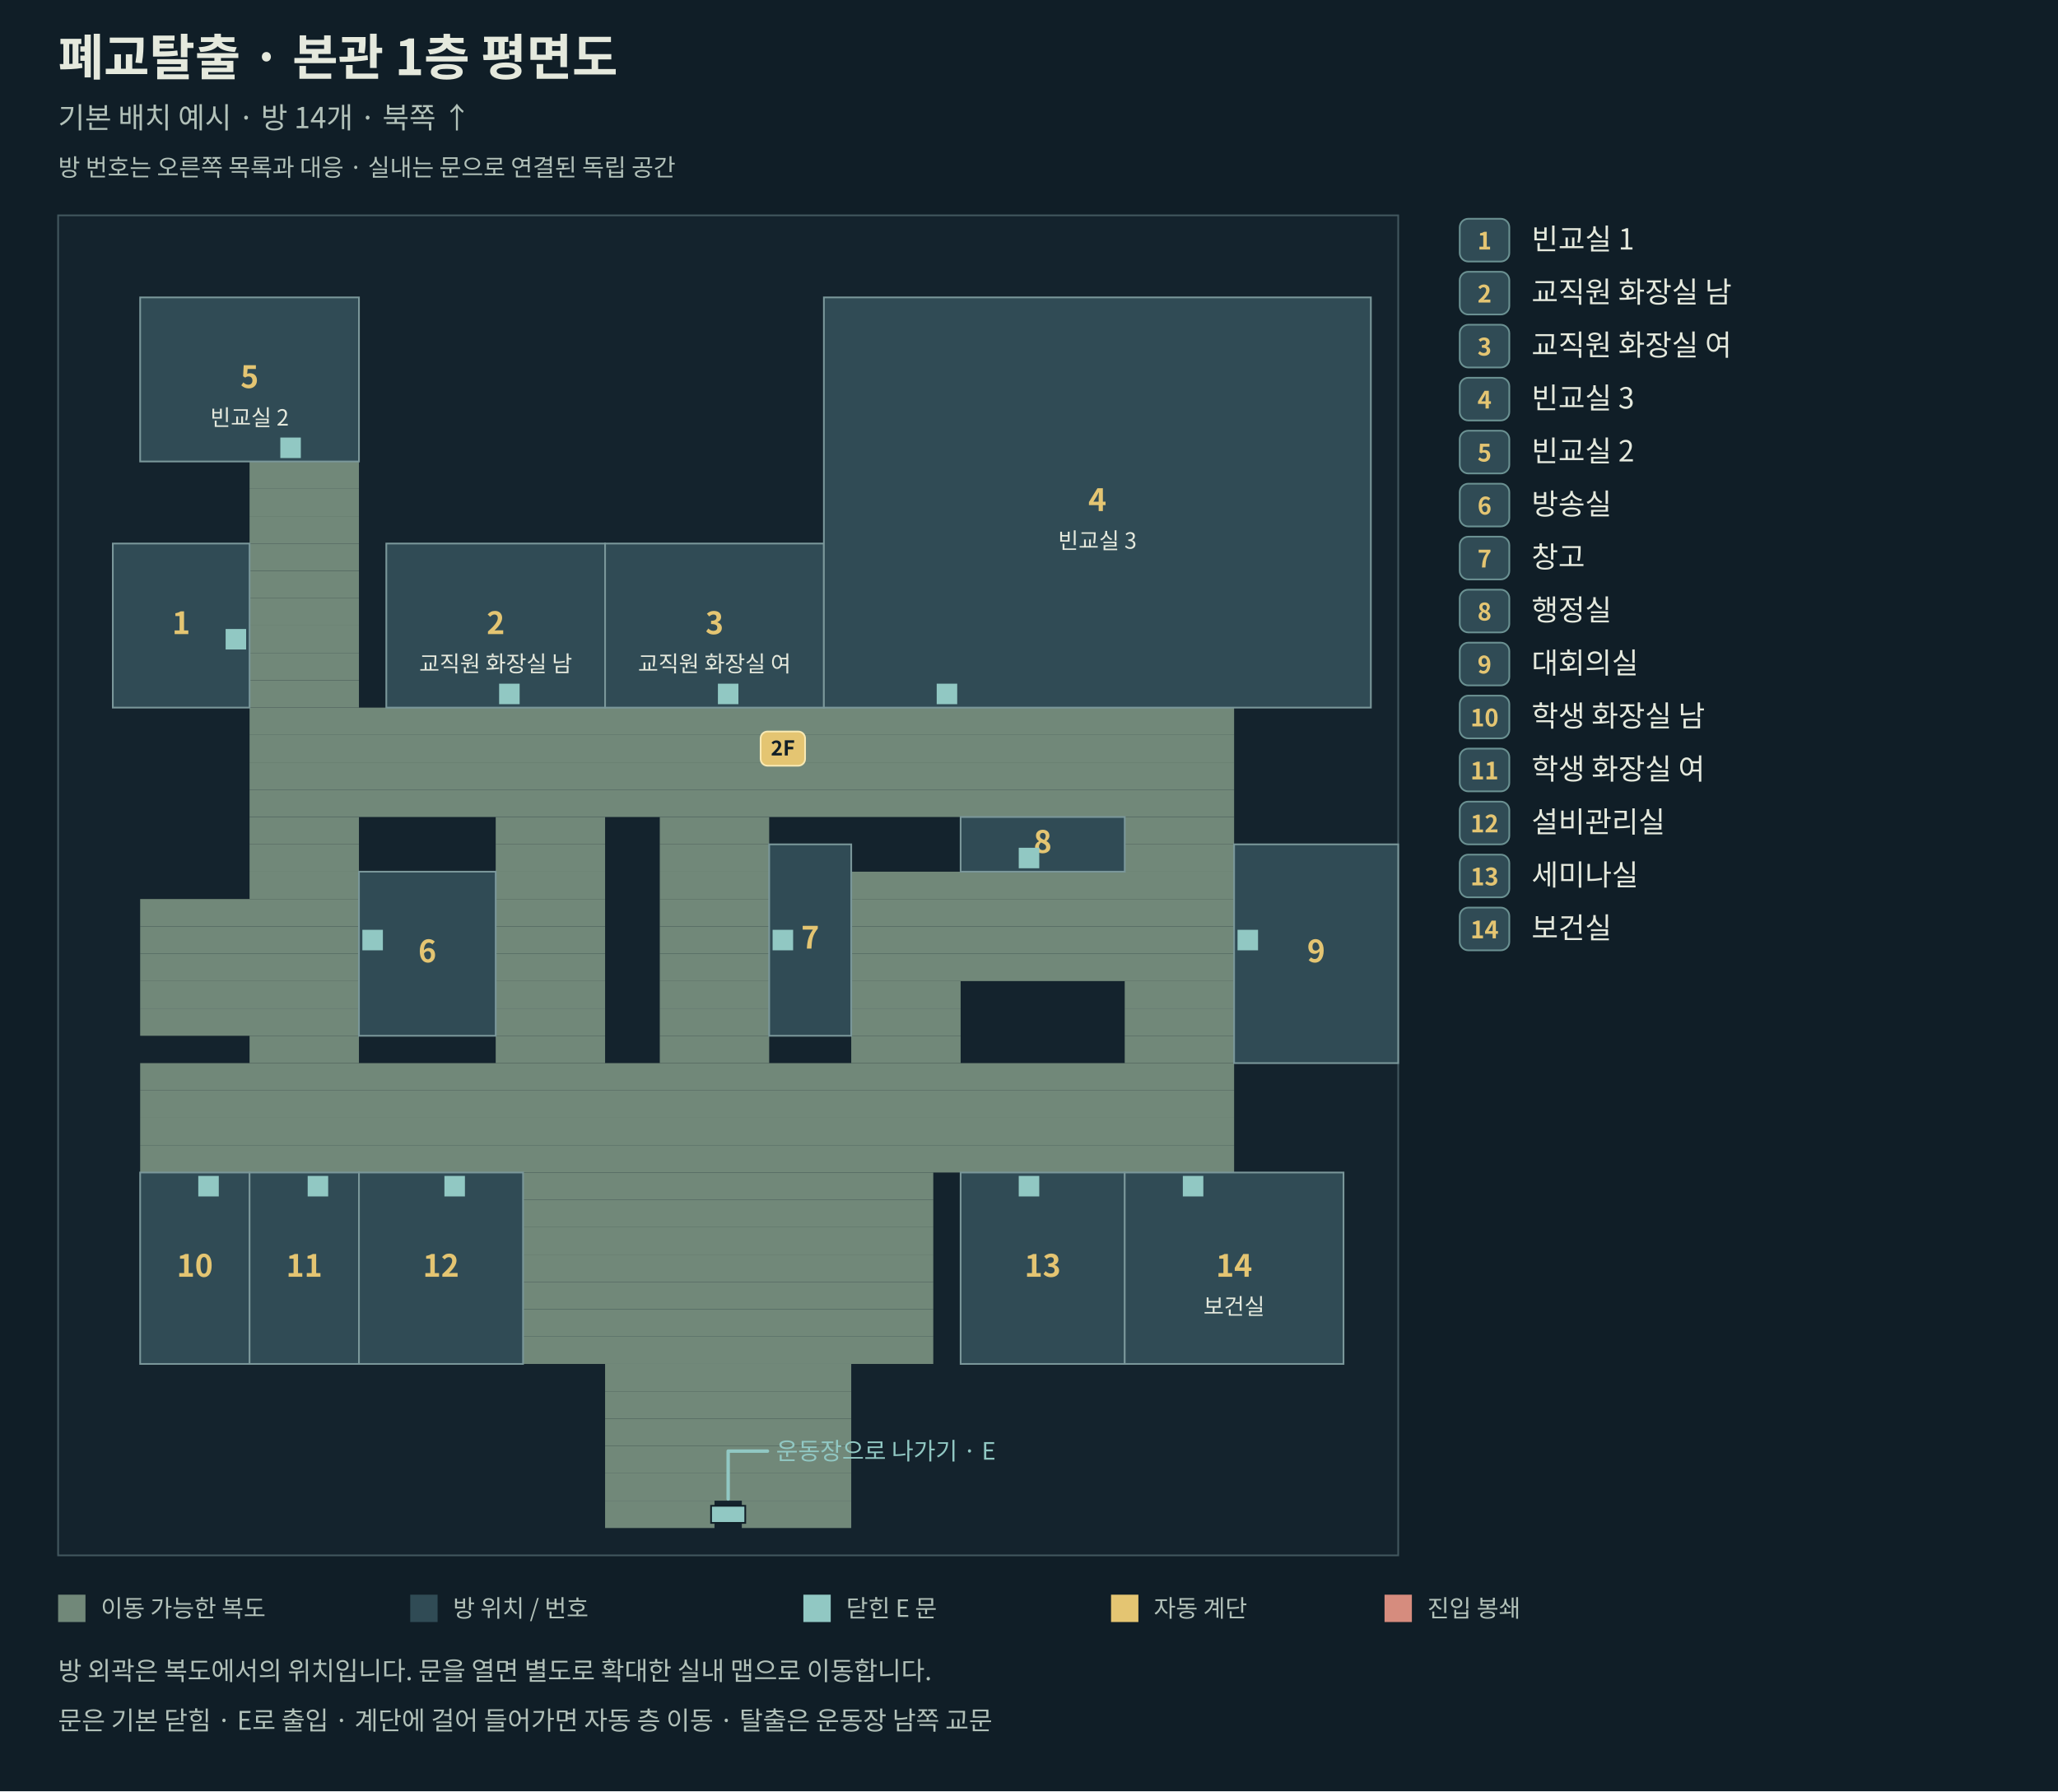
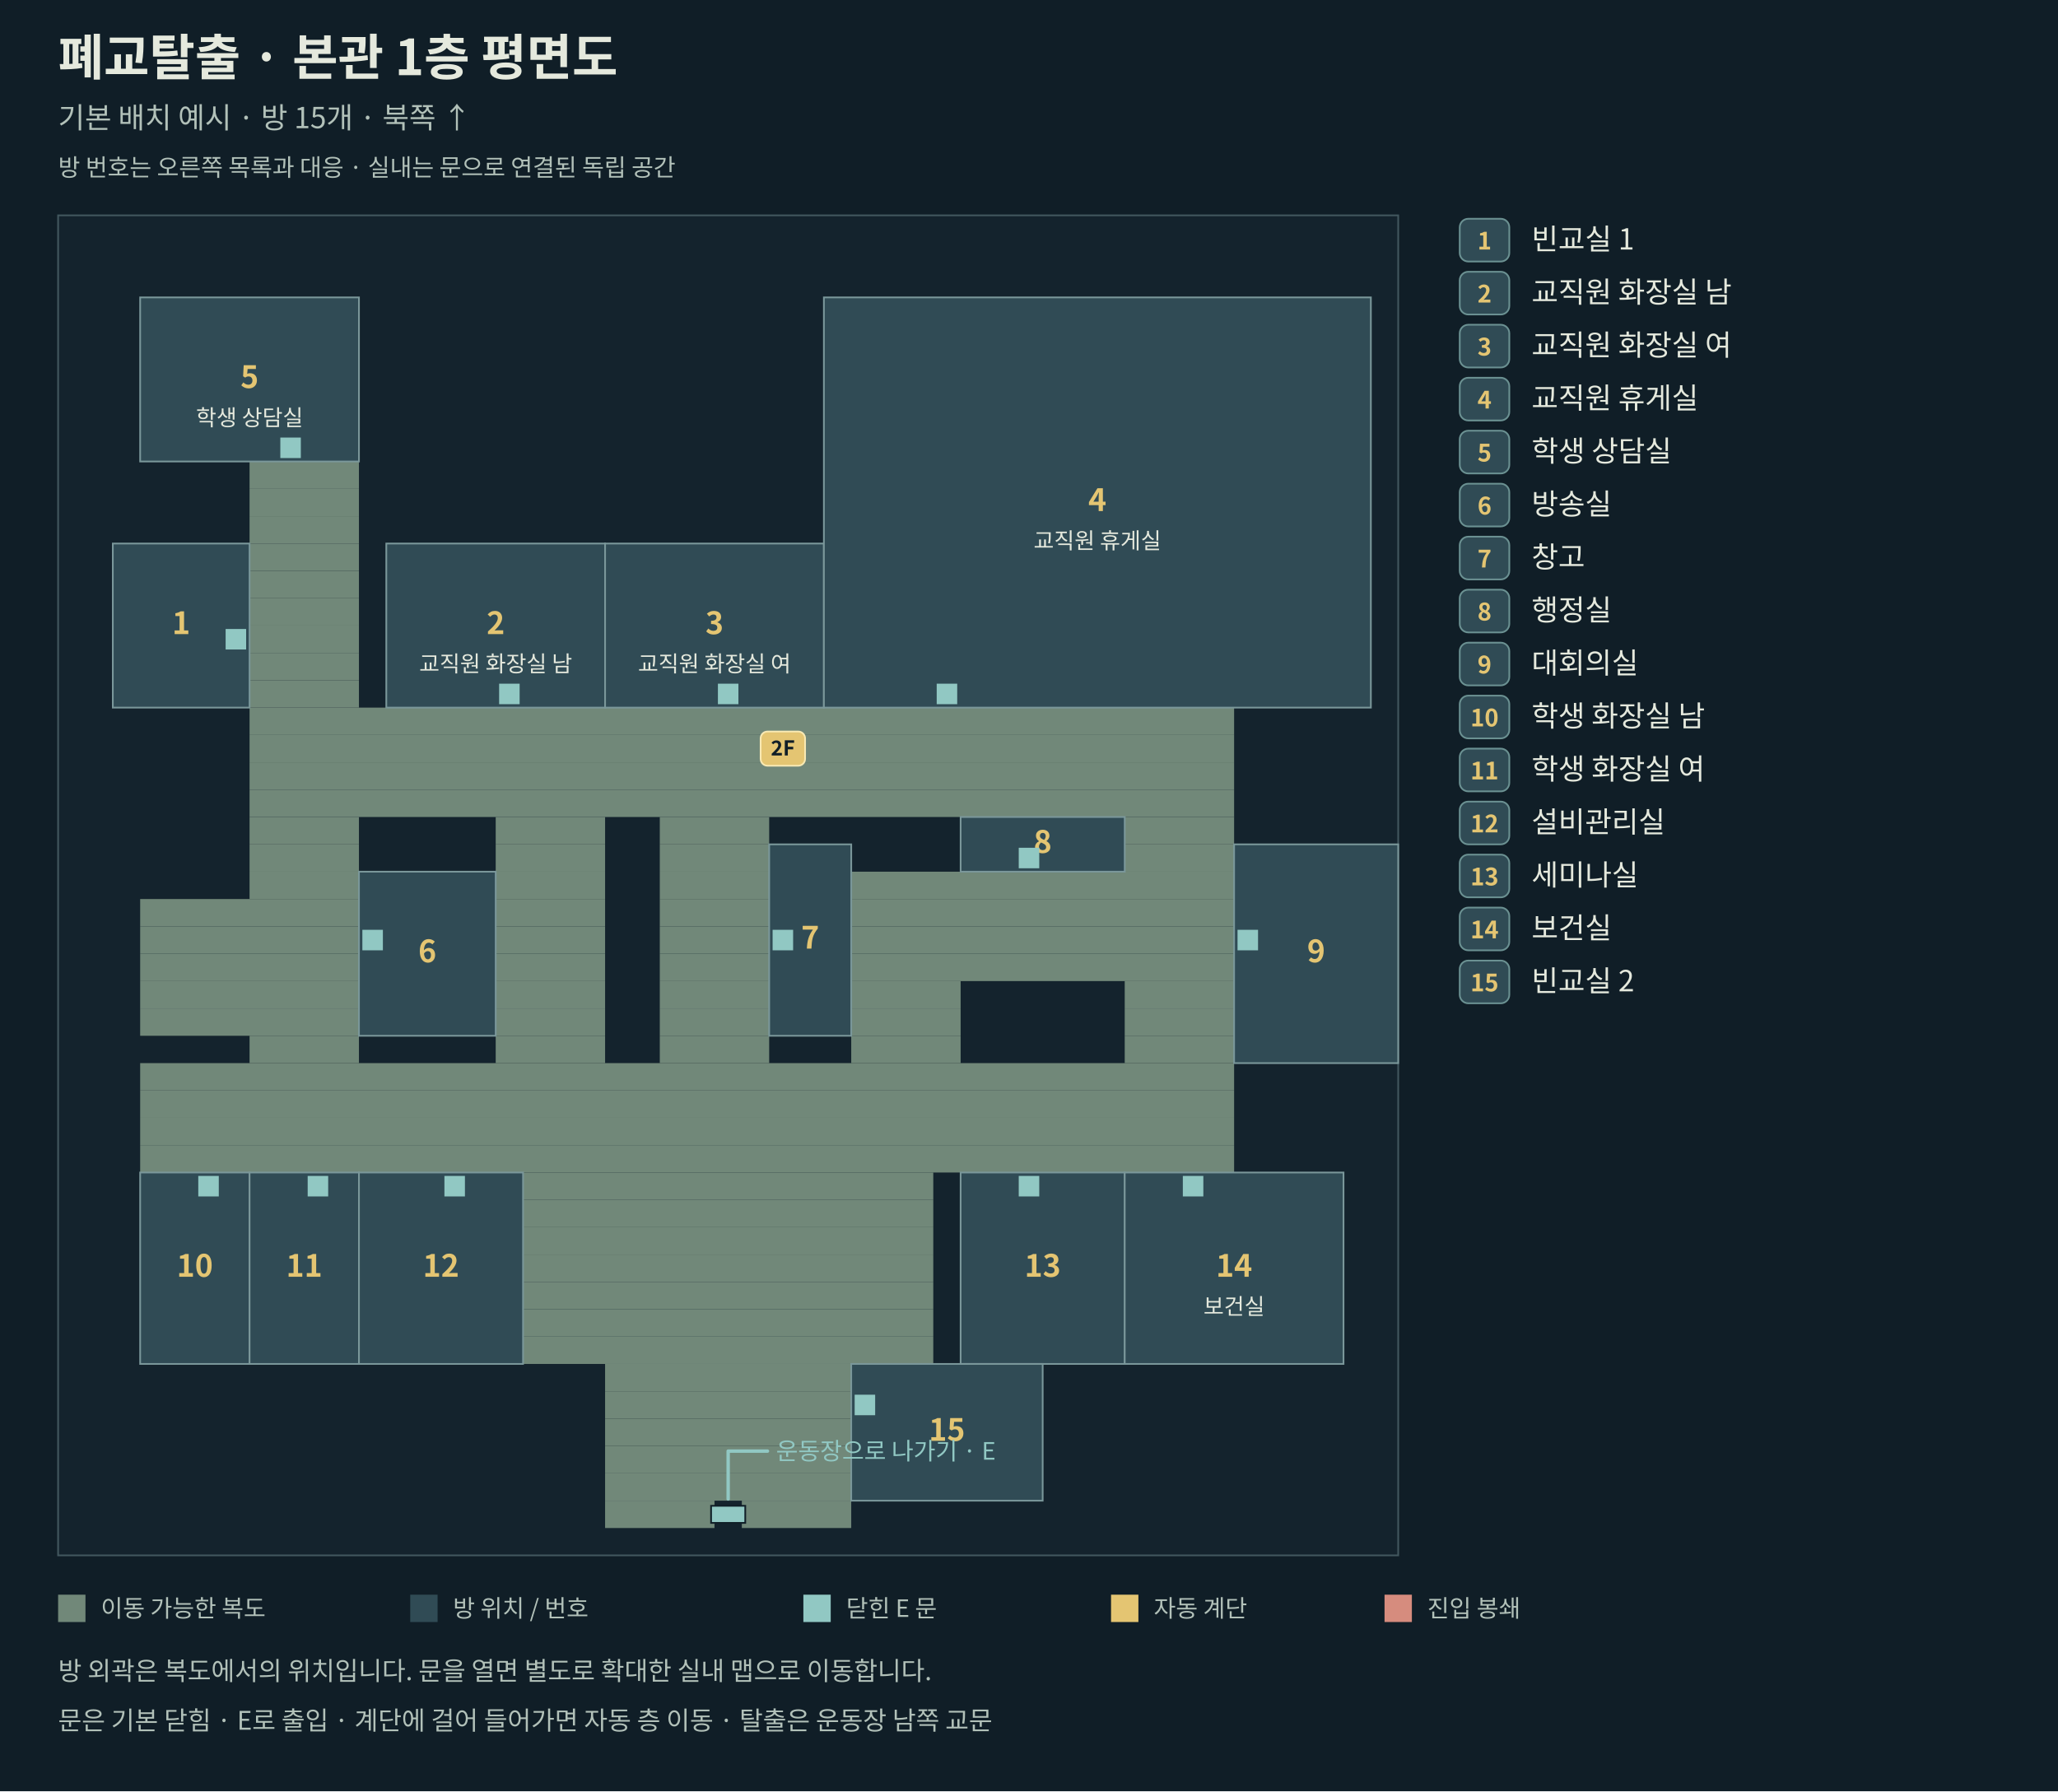
<svg xmlns="http://www.w3.org/2000/svg" width="1204" height="1048" viewBox="0 0 1204 1048" role="img">
  <style>text{font-family:"Noto Sans CJK KR","Noto Sans KR",sans-serif}</style>
  <rect x="0" y="0" width="1204" height="1048" fill="#101e27" stroke="none" rx="0" />
  <text x="34" y="44" font-size="29" fill="#e5e9dd" text-anchor="start" font-weight="bold">폐교탈출 · 본관 1층 평면도</text>
-   <text x="34" y="75" font-size="17" fill="#b2c1b9" text-anchor="start" font-weight="normal">기본 배치 예시 · 방 14개 · 북쪽 ↑</text>
+   <text x="34" y="75" font-size="17" fill="#b2c1b9" text-anchor="start" font-weight="normal">기본 배치 예시 · 방 15개 · 북쪽 ↑</text>
  <text x="34" y="103" font-size="14" fill="#b2c1b9" text-anchor="start" font-weight="normal">방 번호는 오른쪽 목록과 대응 · 실내는 문으로 연결된 독립 공간</text>
  <rect x="34" y="126" width="784" height="784" fill="#14232d" stroke="#42575e" rx="0" />
  <rect x="354" y="878" width="64" height="16" fill="#718879" stroke="none" rx="0" />
  <rect x="434" y="878" width="64" height="16" fill="#718879" stroke="none" rx="0" />
  <rect x="354" y="862" width="144" height="16" fill="#718879" stroke="none" rx="0" />
  <rect x="354" y="846" width="144" height="16" fill="#718879" stroke="none" rx="0" />
  <rect x="354" y="830" width="144" height="16" fill="#718879" stroke="none" rx="0" />
  <rect x="354" y="814" width="144" height="16" fill="#718879" stroke="none" rx="0" />
  <rect x="354" y="798" width="144" height="16" fill="#718879" stroke="none" rx="0" />
  <rect x="306" y="782" width="240" height="16" fill="#718879" stroke="none" rx="0" />
  <rect x="306" y="766" width="240" height="16" fill="#718879" stroke="none" rx="0" />
  <rect x="306" y="750" width="240" height="16" fill="#718879" stroke="none" rx="0" />
  <rect x="306" y="734" width="240" height="16" fill="#718879" stroke="none" rx="0" />
  <rect x="306" y="718" width="240" height="16" fill="#718879" stroke="none" rx="0" />
  <rect x="306" y="702" width="240" height="16" fill="#718879" stroke="none" rx="0" />
  <rect x="306" y="686" width="240" height="16" fill="#718879" stroke="none" rx="0" />
  <rect x="82" y="670" width="640" height="16" fill="#718879" stroke="none" rx="0" />
  <rect x="82" y="654" width="640" height="16" fill="#718879" stroke="none" rx="0" />
  <rect x="82" y="638" width="640" height="16" fill="#718879" stroke="none" rx="0" />
  <rect x="82" y="622" width="640" height="16" fill="#718879" stroke="none" rx="0" />
  <rect x="146" y="606" width="64" height="16" fill="#718879" stroke="none" rx="0" />
  <rect x="290" y="606" width="64" height="16" fill="#718879" stroke="none" rx="0" />
  <rect x="386" y="606" width="64" height="16" fill="#718879" stroke="none" rx="0" />
  <rect x="498" y="606" width="64" height="16" fill="#718879" stroke="none" rx="0" />
  <rect x="658" y="606" width="64" height="16" fill="#718879" stroke="none" rx="0" />
  <rect x="82" y="590" width="128" height="16" fill="#718879" stroke="none" rx="0" />
  <rect x="290" y="590" width="64" height="16" fill="#718879" stroke="none" rx="0" />
  <rect x="386" y="590" width="64" height="16" fill="#718879" stroke="none" rx="0" />
  <rect x="498" y="590" width="64" height="16" fill="#718879" stroke="none" rx="0" />
  <rect x="658" y="590" width="64" height="16" fill="#718879" stroke="none" rx="0" />
  <rect x="82" y="574" width="128" height="16" fill="#718879" stroke="none" rx="0" />
  <rect x="290" y="574" width="64" height="16" fill="#718879" stroke="none" rx="0" />
  <rect x="386" y="574" width="64" height="16" fill="#718879" stroke="none" rx="0" />
  <rect x="498" y="574" width="64" height="16" fill="#718879" stroke="none" rx="0" />
  <rect x="658" y="574" width="64" height="16" fill="#718879" stroke="none" rx="0" />
  <rect x="82" y="558" width="128" height="16" fill="#718879" stroke="none" rx="0" />
  <rect x="290" y="558" width="64" height="16" fill="#718879" stroke="none" rx="0" />
  <rect x="386" y="558" width="64" height="16" fill="#718879" stroke="none" rx="0" />
  <rect x="498" y="558" width="224" height="16" fill="#718879" stroke="none" rx="0" />
  <rect x="82" y="542" width="128" height="16" fill="#718879" stroke="none" rx="0" />
  <rect x="290" y="542" width="64" height="16" fill="#718879" stroke="none" rx="0" />
  <rect x="386" y="542" width="64" height="16" fill="#718879" stroke="none" rx="0" />
  <rect x="498" y="542" width="224" height="16" fill="#718879" stroke="none" rx="0" />
  <rect x="82" y="526" width="128" height="16" fill="#718879" stroke="none" rx="0" />
  <rect x="290" y="526" width="64" height="16" fill="#718879" stroke="none" rx="0" />
  <rect x="386" y="526" width="64" height="16" fill="#718879" stroke="none" rx="0" />
  <rect x="498" y="526" width="224" height="16" fill="#718879" stroke="none" rx="0" />
  <rect x="146" y="510" width="64" height="16" fill="#718879" stroke="none" rx="0" />
  <rect x="290" y="510" width="64" height="16" fill="#718879" stroke="none" rx="0" />
  <rect x="386" y="510" width="64" height="16" fill="#718879" stroke="none" rx="0" />
  <rect x="498" y="510" width="224" height="16" fill="#718879" stroke="none" rx="0" />
  <rect x="146" y="494" width="64" height="16" fill="#718879" stroke="none" rx="0" />
  <rect x="290" y="494" width="64" height="16" fill="#718879" stroke="none" rx="0" />
  <rect x="386" y="494" width="64" height="16" fill="#718879" stroke="none" rx="0" />
  <rect x="658" y="494" width="64" height="16" fill="#718879" stroke="none" rx="0" />
  <rect x="146" y="478" width="64" height="16" fill="#718879" stroke="none" rx="0" />
  <rect x="290" y="478" width="64" height="16" fill="#718879" stroke="none" rx="0" />
  <rect x="386" y="478" width="64" height="16" fill="#718879" stroke="none" rx="0" />
  <rect x="658" y="478" width="64" height="16" fill="#718879" stroke="none" rx="0" />
  <rect x="146" y="462" width="576" height="16" fill="#718879" stroke="none" rx="0" />
  <rect x="146" y="446" width="576" height="16" fill="#718879" stroke="none" rx="0" />
  <rect x="146" y="430" width="576" height="16" fill="#718879" stroke="none" rx="0" />
  <rect x="146" y="414" width="576" height="16" fill="#718879" stroke="none" rx="0" />
  <rect x="146" y="398" width="64" height="16" fill="#718879" stroke="none" rx="0" />
  <rect x="146" y="382" width="64" height="16" fill="#718879" stroke="none" rx="0" />
  <rect x="146" y="366" width="64" height="16" fill="#718879" stroke="none" rx="0" />
  <rect x="146" y="350" width="64" height="16" fill="#718879" stroke="none" rx="0" />
  <rect x="146" y="334" width="64" height="16" fill="#718879" stroke="none" rx="0" />
  <rect x="146" y="318" width="64" height="16" fill="#718879" stroke="none" rx="0" />
  <rect x="146" y="302" width="64" height="16" fill="#718879" stroke="none" rx="0" />
  <rect x="146" y="286" width="64" height="16" fill="#718879" stroke="none" rx="0" />
  <rect x="146" y="270" width="64" height="16" fill="#718879" stroke="none" rx="0" />
  <a href="../RoomPlans/room-f1-0.svg">
    <rect x="66" y="318" width="80" height="96" fill="#304b55" stroke="#7a979a" rx="0" />
    <text x="106" y="371" font-size="18" fill="#e4c572" text-anchor="middle" font-weight="bold">1</text>
    <rect x="132" y="368" width="12" height="12" fill="#91c8c3" stroke="none" rx="0" />
    <rect x="854" y="128" width="29" height="25" fill="#304b55" stroke="#6b9192" rx="5" />
    <text x="868.5" y="146" font-size="14" fill="#e4c572" text-anchor="middle" font-weight="bold">1</text>
    <text x="896" y="146" font-size="17" fill="#e5e9dd" text-anchor="start" font-weight="normal">빈교실 1</text>
  </a>
  <a href="../RoomPlans/room-f1-1.svg">
    <rect x="226" y="318" width="128" height="96" fill="#304b55" stroke="#7a979a" rx="0" />
    <text x="290" y="371" font-size="18" fill="#e4c572" text-anchor="middle" font-weight="bold">2</text>
    <text x="290" y="393" font-size="13" fill="#e5e9dd" text-anchor="middle" font-weight="normal">교직원 화장실 남</text>
    <rect x="292" y="400" width="12" height="12" fill="#91c8c3" stroke="none" rx="0" />
    <rect x="854" y="159" width="29" height="25" fill="#304b55" stroke="#6b9192" rx="5" />
    <text x="868.5" y="177" font-size="14" fill="#e4c572" text-anchor="middle" font-weight="bold">2</text>
    <text x="896" y="177" font-size="17" fill="#e5e9dd" text-anchor="start" font-weight="normal">교직원 화장실 남</text>
  </a>
  <a href="../RoomPlans/room-f1-2.svg">
    <rect x="354" y="318" width="128" height="96" fill="#304b55" stroke="#7a979a" rx="0" />
    <text x="418" y="371" font-size="18" fill="#e4c572" text-anchor="middle" font-weight="bold">3</text>
    <text x="418" y="393" font-size="13" fill="#e5e9dd" text-anchor="middle" font-weight="normal">교직원 화장실 여</text>
    <rect x="420" y="400" width="12" height="12" fill="#91c8c3" stroke="none" rx="0" />
    <rect x="854" y="190" width="29" height="25" fill="#304b55" stroke="#6b9192" rx="5" />
    <text x="868.5" y="208" font-size="14" fill="#e4c572" text-anchor="middle" font-weight="bold">3</text>
    <text x="896" y="208" font-size="17" fill="#e5e9dd" text-anchor="start" font-weight="normal">교직원 화장실 여</text>
  </a>
  <a href="../RoomPlans/room-f1-3.svg">
    <rect x="482" y="174" width="320" height="240" fill="#304b55" stroke="#7a979a" rx="0" />
    <text x="642" y="299" font-size="18" fill="#e4c572" text-anchor="middle" font-weight="bold">4</text>
-     <text x="642" y="321" font-size="13" fill="#e5e9dd" text-anchor="middle" font-weight="normal">빈교실 3</text>
+     <text x="642" y="321" font-size="13" fill="#e5e9dd" text-anchor="middle" font-weight="normal">교직원 휴게실</text>
    <rect x="548" y="400" width="12" height="12" fill="#91c8c3" stroke="none" rx="0" />
    <rect x="854" y="221" width="29" height="25" fill="#304b55" stroke="#6b9192" rx="5" />
    <text x="868.5" y="239" font-size="14" fill="#e4c572" text-anchor="middle" font-weight="bold">4</text>
-     <text x="896" y="239" font-size="17" fill="#e5e9dd" text-anchor="start" font-weight="normal">빈교실 3</text>
+     <text x="896" y="239" font-size="17" fill="#e5e9dd" text-anchor="start" font-weight="normal">교직원 휴게실</text>
  </a>
  <a href="../RoomPlans/room-f1-4.svg">
    <rect x="82" y="174" width="128" height="96" fill="#304b55" stroke="#7a979a" rx="0" />
    <text x="146" y="227" font-size="18" fill="#e4c572" text-anchor="middle" font-weight="bold">5</text>
-     <text x="146" y="249" font-size="13" fill="#e5e9dd" text-anchor="middle" font-weight="normal">빈교실 2</text>
+     <text x="146" y="249" font-size="13" fill="#e5e9dd" text-anchor="middle" font-weight="normal">학생 상담실</text>
    <rect x="164" y="256" width="12" height="12" fill="#91c8c3" stroke="none" rx="0" />
    <rect x="854" y="252" width="29" height="25" fill="#304b55" stroke="#6b9192" rx="5" />
    <text x="868.5" y="270" font-size="14" fill="#e4c572" text-anchor="middle" font-weight="bold">5</text>
-     <text x="896" y="270" font-size="17" fill="#e5e9dd" text-anchor="start" font-weight="normal">빈교실 2</text>
+     <text x="896" y="270" font-size="17" fill="#e5e9dd" text-anchor="start" font-weight="normal">학생 상담실</text>
  </a>
  <a href="../RoomPlans/room-f1-5.svg">
    <rect x="210" y="510" width="80" height="96" fill="#304b55" stroke="#7a979a" rx="0" />
    <text x="250" y="563" font-size="18" fill="#e4c572" text-anchor="middle" font-weight="bold">6</text>
    <rect x="212" y="544" width="12" height="12" fill="#91c8c3" stroke="none" rx="0" />
    <rect x="854" y="283" width="29" height="25" fill="#304b55" stroke="#6b9192" rx="5" />
    <text x="868.5" y="301" font-size="14" fill="#e4c572" text-anchor="middle" font-weight="bold">6</text>
    <text x="896" y="301" font-size="17" fill="#e5e9dd" text-anchor="start" font-weight="normal">방송실</text>
  </a>
  <a href="../RoomPlans/room-f1-6.svg">
    <rect x="450" y="494" width="48" height="112" fill="#304b55" stroke="#7a979a" rx="0" />
    <text x="474" y="555" font-size="18" fill="#e4c572" text-anchor="middle" font-weight="bold">7</text>
    <rect x="452" y="544" width="12" height="12" fill="#91c8c3" stroke="none" rx="0" />
    <rect x="854" y="314" width="29" height="25" fill="#304b55" stroke="#6b9192" rx="5" />
    <text x="868.5" y="332" font-size="14" fill="#e4c572" text-anchor="middle" font-weight="bold">7</text>
    <text x="896" y="332" font-size="17" fill="#e5e9dd" text-anchor="start" font-weight="normal">창고</text>
  </a>
  <a href="../RoomPlans/room-f1-7.svg">
    <rect x="562" y="478" width="96" height="32" fill="#304b55" stroke="#7a979a" rx="0" />
    <text x="610" y="499" font-size="18" fill="#e4c572" text-anchor="middle" font-weight="bold">8</text>
    <rect x="596" y="496" width="12" height="12" fill="#91c8c3" stroke="none" rx="0" />
    <rect x="854" y="345" width="29" height="25" fill="#304b55" stroke="#6b9192" rx="5" />
    <text x="868.5" y="363" font-size="14" fill="#e4c572" text-anchor="middle" font-weight="bold">8</text>
    <text x="896" y="363" font-size="17" fill="#e5e9dd" text-anchor="start" font-weight="normal">행정실</text>
  </a>
  <a href="../RoomPlans/room-f1-8.svg">
    <rect x="722" y="494" width="96" height="128" fill="#304b55" stroke="#7a979a" rx="0" />
    <text x="770" y="563" font-size="18" fill="#e4c572" text-anchor="middle" font-weight="bold">9</text>
    <rect x="724" y="544" width="12" height="12" fill="#91c8c3" stroke="none" rx="0" />
    <rect x="854" y="376" width="29" height="25" fill="#304b55" stroke="#6b9192" rx="5" />
    <text x="868.5" y="394" font-size="14" fill="#e4c572" text-anchor="middle" font-weight="bold">9</text>
    <text x="896" y="394" font-size="17" fill="#e5e9dd" text-anchor="start" font-weight="normal">대회의실</text>
  </a>
  <a href="../RoomPlans/room-f1-9.svg">
    <rect x="82" y="686" width="64" height="112" fill="#304b55" stroke="#7a979a" rx="0" />
    <text x="114" y="747" font-size="18" fill="#e4c572" text-anchor="middle" font-weight="bold">10</text>
    <rect x="116" y="688" width="12" height="12" fill="#91c8c3" stroke="none" rx="0" />
    <rect x="854" y="407" width="29" height="25" fill="#304b55" stroke="#6b9192" rx="5" />
    <text x="868.5" y="425" font-size="14" fill="#e4c572" text-anchor="middle" font-weight="bold">10</text>
    <text x="896" y="425" font-size="17" fill="#e5e9dd" text-anchor="start" font-weight="normal">학생 화장실 남</text>
  </a>
  <a href="../RoomPlans/room-f1-10.svg">
    <rect x="146" y="686" width="64" height="112" fill="#304b55" stroke="#7a979a" rx="0" />
    <text x="178" y="747" font-size="18" fill="#e4c572" text-anchor="middle" font-weight="bold">11</text>
    <rect x="180" y="688" width="12" height="12" fill="#91c8c3" stroke="none" rx="0" />
    <rect x="854" y="438" width="29" height="25" fill="#304b55" stroke="#6b9192" rx="5" />
    <text x="868.5" y="456" font-size="14" fill="#e4c572" text-anchor="middle" font-weight="bold">11</text>
    <text x="896" y="456" font-size="17" fill="#e5e9dd" text-anchor="start" font-weight="normal">학생 화장실 여</text>
  </a>
  <a href="../RoomPlans/room-f1-11.svg">
    <rect x="210" y="686" width="96" height="112" fill="#304b55" stroke="#7a979a" rx="0" />
    <text x="258" y="747" font-size="18" fill="#e4c572" text-anchor="middle" font-weight="bold">12</text>
    <rect x="260" y="688" width="12" height="12" fill="#91c8c3" stroke="none" rx="0" />
    <rect x="854" y="469" width="29" height="25" fill="#304b55" stroke="#6b9192" rx="5" />
    <text x="868.5" y="487" font-size="14" fill="#e4c572" text-anchor="middle" font-weight="bold">12</text>
    <text x="896" y="487" font-size="17" fill="#e5e9dd" text-anchor="start" font-weight="normal">설비관리실</text>
  </a>
  <a href="../RoomPlans/room-f1-12.svg">
    <rect x="562" y="686" width="96" height="112" fill="#304b55" stroke="#7a979a" rx="0" />
    <text x="610" y="747" font-size="18" fill="#e4c572" text-anchor="middle" font-weight="bold">13</text>
    <rect x="596" y="688" width="12" height="12" fill="#91c8c3" stroke="none" rx="0" />
    <rect x="854" y="500" width="29" height="25" fill="#304b55" stroke="#6b9192" rx="5" />
    <text x="868.5" y="518" font-size="14" fill="#e4c572" text-anchor="middle" font-weight="bold">13</text>
    <text x="896" y="518" font-size="17" fill="#e5e9dd" text-anchor="start" font-weight="normal">세미나실</text>
  </a>
  <a href="../RoomPlans/room-f1-13.svg">
    <rect x="658" y="686" width="128" height="112" fill="#304b55" stroke="#7a979a" rx="0" />
    <text x="722" y="747" font-size="18" fill="#e4c572" text-anchor="middle" font-weight="bold">14</text>
    <text x="722" y="769" font-size="13" fill="#e5e9dd" text-anchor="middle" font-weight="normal">보건실</text>
    <rect x="692" y="688" width="12" height="12" fill="#91c8c3" stroke="none" rx="0" />
    <rect x="854" y="531" width="29" height="25" fill="#304b55" stroke="#6b9192" rx="5" />
    <text x="868.5" y="549" font-size="14" fill="#e4c572" text-anchor="middle" font-weight="bold">14</text>
    <text x="896" y="549" font-size="17" fill="#e5e9dd" text-anchor="start" font-weight="normal">보건실</text>
+   </a>
+   <a href="../RoomPlans/room-f1-99.svg">
+     <rect x="498" y="798" width="112" height="80" fill="#304b55" stroke="#7a979a" rx="0" />
+     <text x="554" y="843" font-size="18" fill="#e4c572" text-anchor="middle" font-weight="bold">15</text>
+     <rect x="500" y="816" width="12" height="12" fill="#91c8c3" stroke="none" rx="0" />
+     <rect x="854" y="562" width="29" height="25" fill="#304b55" stroke="#6b9192" rx="5" />
+     <text x="868.5" y="580" font-size="14" fill="#e4c572" text-anchor="middle" font-weight="bold">15</text>
+     <text x="896" y="580" font-size="17" fill="#e5e9dd" text-anchor="start" font-weight="normal">빈교실 2</text>
  </a>
  <rect x="445" y="428" width="26" height="20" fill="#e4c572" stroke="#f8e9b3" rx="4" />
  <text x="458" y="442" font-size="12" fill="#101e27" text-anchor="middle" font-weight="bold">2F</text>
  <rect x="416" y="881" width="20" height="10" fill="#91c8c3" stroke="#101e27" rx="0" />
  <polyline points="426,877 426,849 449,849" fill="none" stroke="#91c8c3" stroke-width="2" stroke-linejoin="round" stroke-linecap="round" stroke-dasharray="" />
  <text x="454" y="854" font-size="14" fill="#91c8c3" text-anchor="start" font-weight="normal">운동장으로 나가기 · E</text>
  <rect x="34" y="933" width="16" height="16" fill="#718879" stroke="none" rx="0" />
  <text x="59" y="946" font-size="14" fill="#b2c1b9" text-anchor="start" font-weight="normal">이동 가능한 복도</text>
  <rect x="240" y="933" width="16" height="16" fill="#304b55" stroke="none" rx="0" />
  <text x="265" y="946" font-size="14" fill="#b2c1b9" text-anchor="start" font-weight="normal">방 위치 / 번호</text>
  <rect x="470" y="933" width="16" height="16" fill="#91c8c3" stroke="none" rx="0" />
  <text x="495" y="946" font-size="14" fill="#b2c1b9" text-anchor="start" font-weight="normal">닫힌 E 문</text>
  <rect x="650" y="933" width="16" height="16" fill="#e4c572" stroke="none" rx="0" />
  <text x="675" y="946" font-size="14" fill="#b2c1b9" text-anchor="start" font-weight="normal">자동 계단</text>
  <rect x="810" y="933" width="16" height="16" fill="#d68c7e" stroke="none" rx="0" />
  <text x="835" y="946" font-size="14" fill="#b2c1b9" text-anchor="start" font-weight="normal">진입 봉쇄</text>
  <text x="34" y="983" font-size="15" fill="#b2c1b9" text-anchor="start" font-weight="normal">방 외곽은 복도에서의 위치입니다. 문을 열면 별도로 확대한 실내 맵으로 이동합니다.</text>
  <text x="34" y="1012" font-size="15" fill="#b2c1b9" text-anchor="start" font-weight="normal">문은 기본 닫힘 · E로 출입 · 계단에 걸어 들어가면 자동 층 이동 · 탈출은 운동장 남쪽 교문</text>
</svg>
